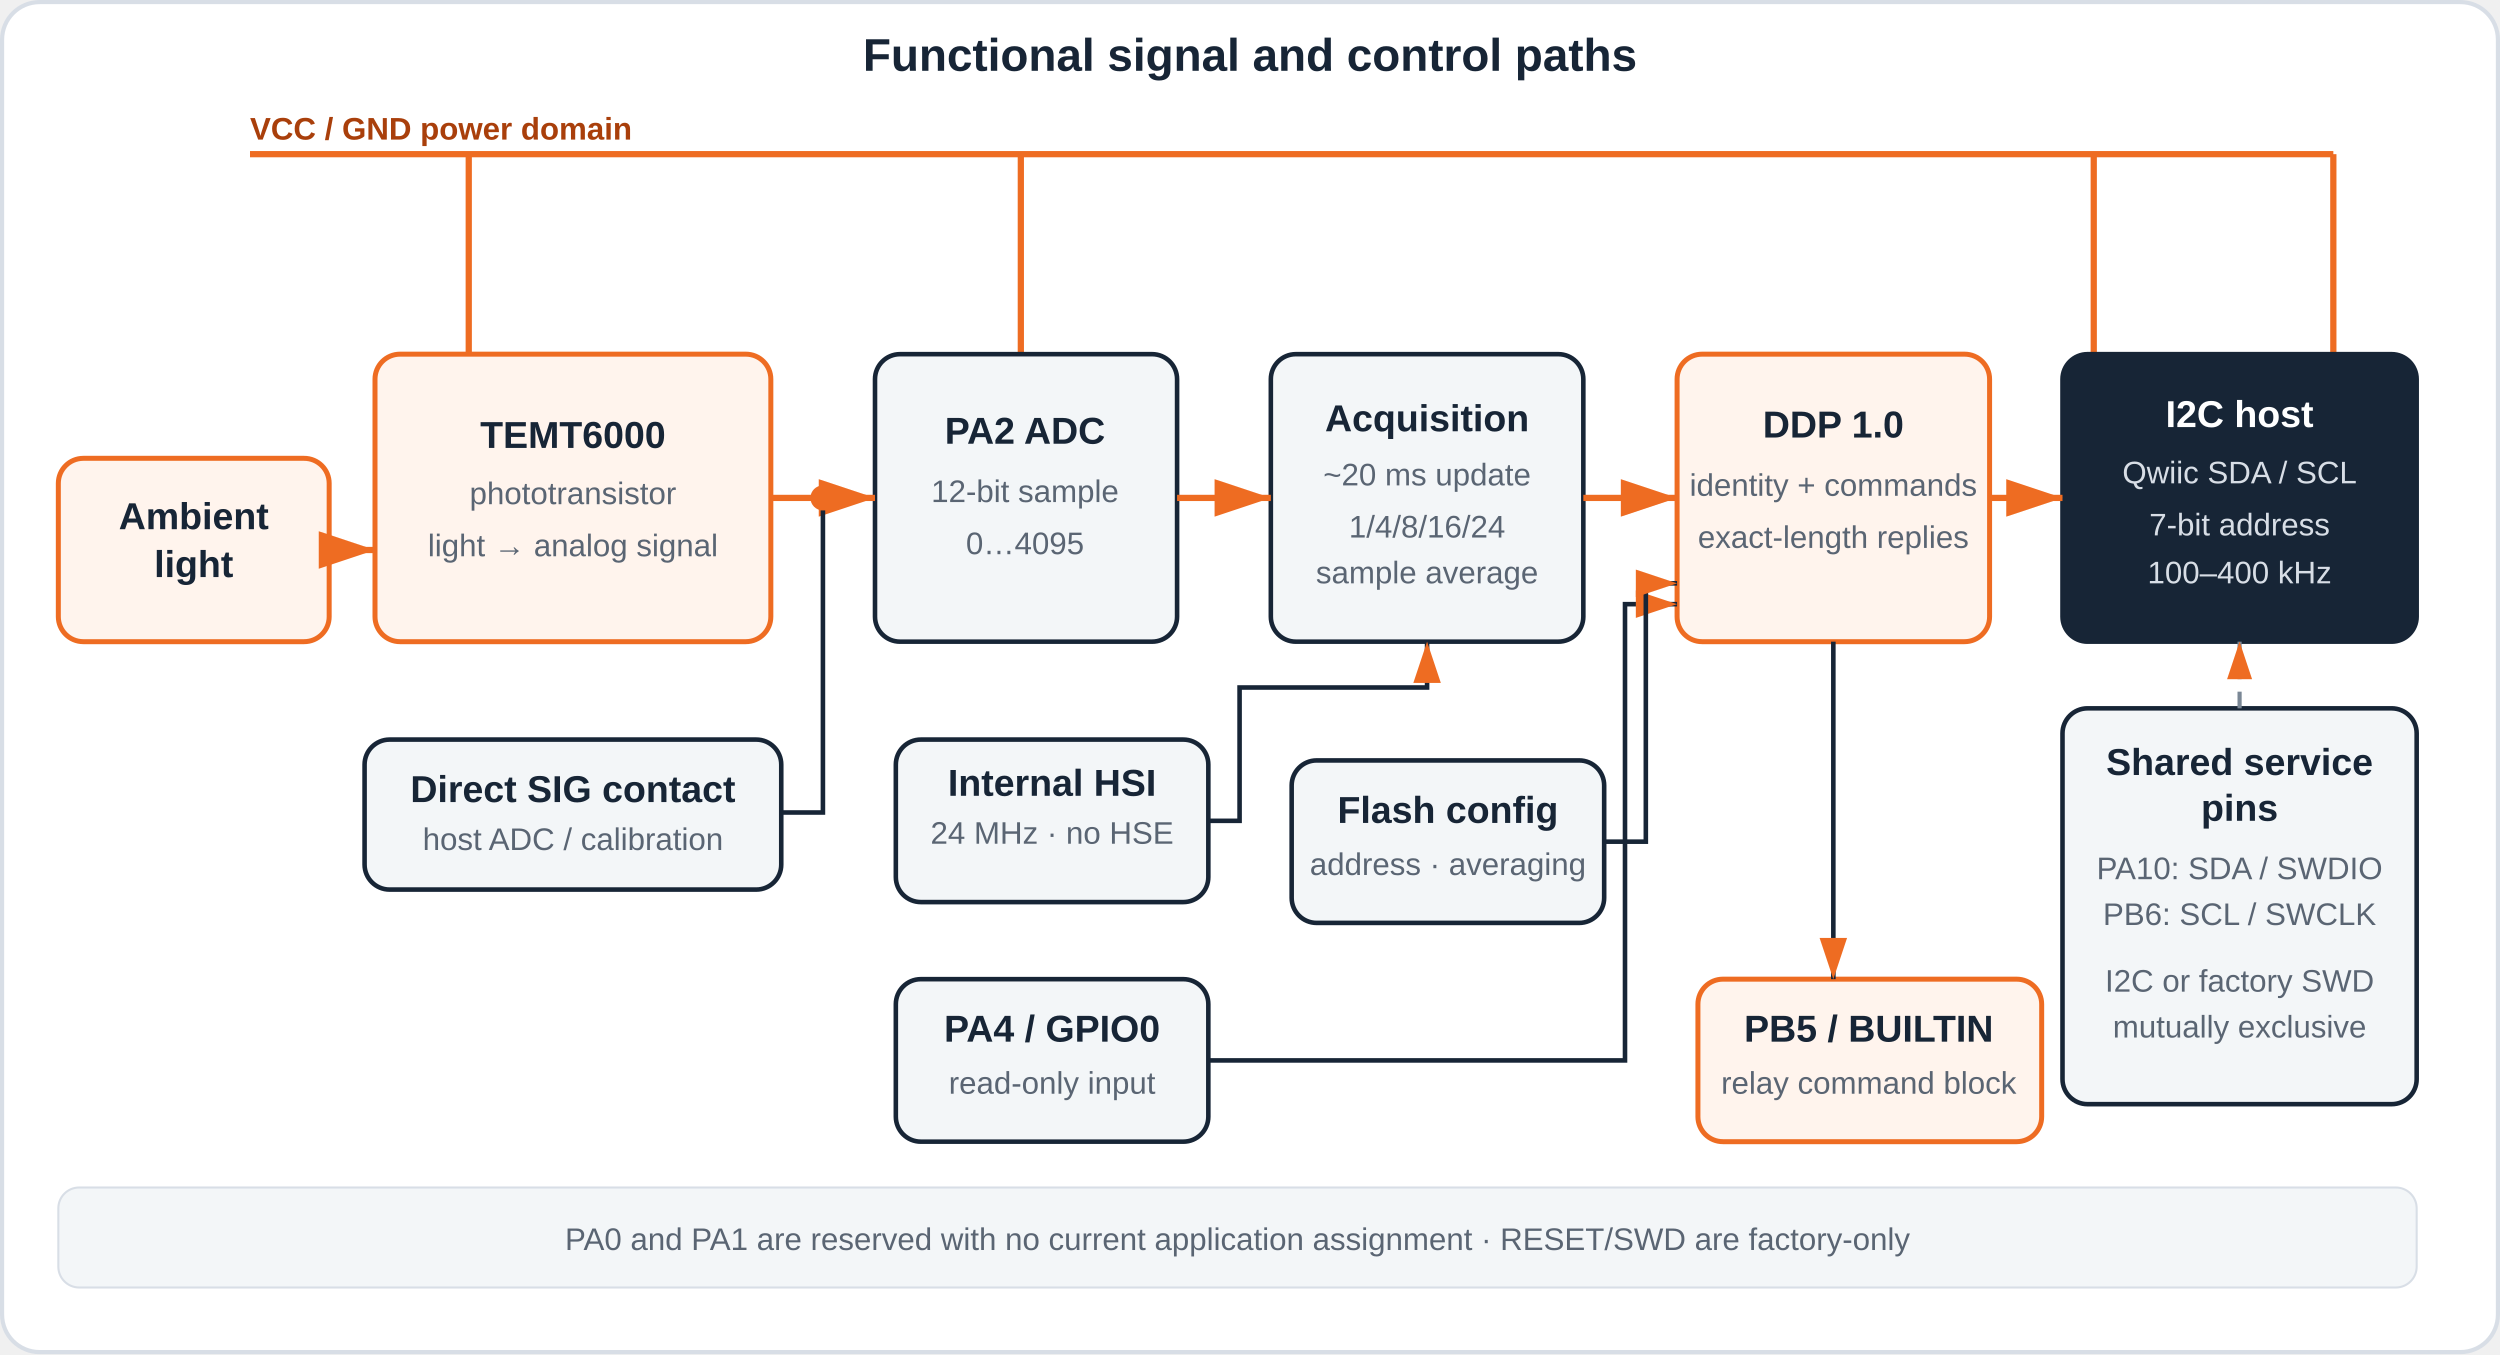
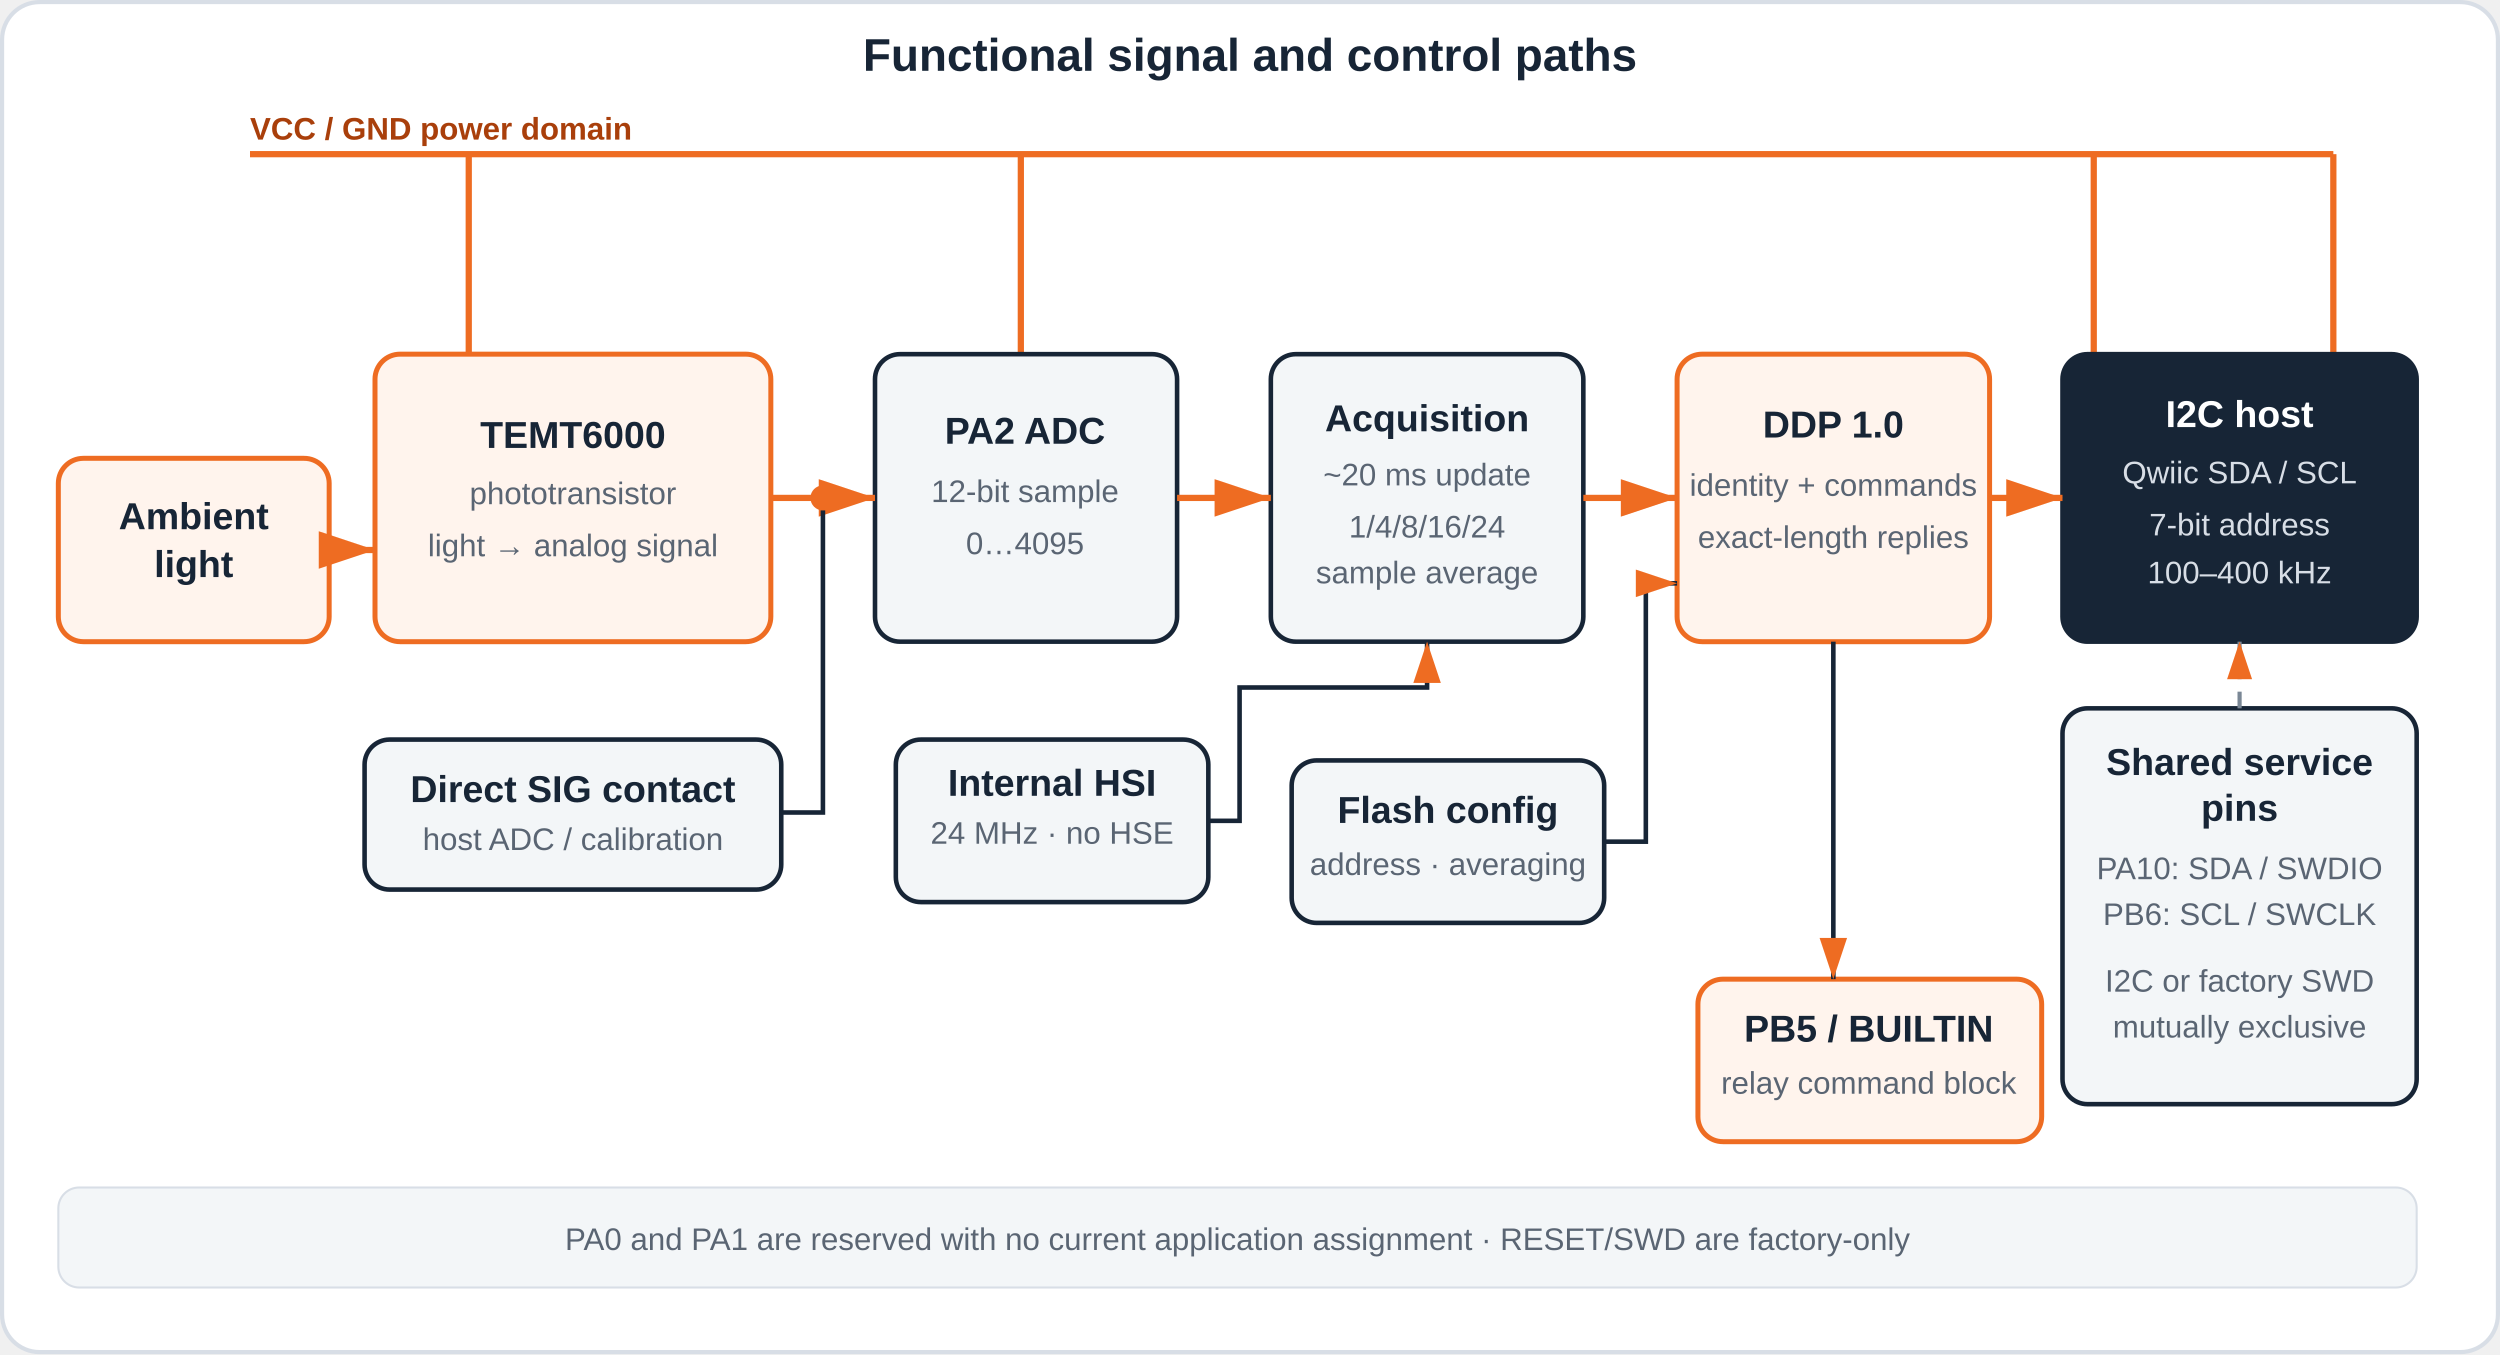
<svg xmlns="http://www.w3.org/2000/svg" width="1200" height="650" viewBox="0 0 1200 650" role="img" aria-labelledby="title desc">
  <defs>
    <marker id="arrow" markerWidth="10" markerHeight="10" refX="9" refY="3" orient="auto" markerUnits="strokeWidth">
      <path d="M0,0 L0,6 L9,3 z" fill="#ee6c22" />
    </marker>
    <style>
      .box { fill: #f3f6f8; stroke: #172536; stroke-width: 2.2; rx: 12; }
      .accent { fill: #fff4ed; stroke: #ee6c22; stroke-width: 2.4; rx: 12; }
      .host { fill: #172536; stroke: #172536; stroke-width: 2.2; rx: 12; }
      .title { fill: #172536; font: 700 22px Arial, sans-serif; text-anchor: middle; }
      .label { fill: #172536; font: 700 18px Arial, sans-serif; text-anchor: middle; }
      .small { fill: #5a6573; font: 15px Arial, sans-serif; text-anchor: middle; }
      .host-label { fill: #ffffff; font: 700 18px Arial, sans-serif; text-anchor: middle; }
      .host-small { fill: #d8dee6; font: 15px Arial, sans-serif; text-anchor: middle; }
      .flow { fill: none; stroke: #ee6c22; stroke-width: 3; marker-end: url(#arrow); }
      .signal { fill: none; stroke: #172536; stroke-width: 2.2; marker-end: url(#arrow); }
      .service { fill: none; stroke: #7a8795; stroke-width: 2; stroke-dasharray: 8 6; marker-end: url(#arrow); }
      .rail { fill: none; stroke: #ee6c22; stroke-width: 3; }
      .rail-label { fill: #a93f0b; font: 700 15px Arial, sans-serif; }
    </style>
  </defs>
  <rect x="1" y="1" width="1198" height="648" rx="18" fill="#ffffff" stroke="#d8dee6" stroke-width="2" />
  <text x="600" y="34" class="title">Functional signal and control paths</text>
  <path d="M120 74 H1120" class="rail" />
  <path d="M225 74 V170 M490 74 V170 M1005 74 V170 M1120 74 V170" class="rail" />
  <text x="120" y="67" class="rail-label">VCC / GND power domain</text>
  <rect x="28" y="220" width="130" height="88" class="accent" />
  <text x="93" y="254" class="label">Ambient</text>
  <text x="93" y="277" class="label">light</text>
  <rect x="180" y="170" width="190" height="138" class="accent" />
  <text x="275" y="215" class="label">TEMT6000</text>
  <text x="275" y="242" class="small">phototransistor</text>
  <text x="275" y="267" class="small">light → analog signal</text>
  <rect x="420" y="170" width="145" height="138" class="box" />
  <text x="492" y="213" class="label">PA2 ADC</text>
  <text x="492" y="241" class="small">12-bit sample</text>
  <text x="492" y="266" class="small">0…4095</text>
  <rect x="610" y="170" width="150" height="138" class="box" />
  <text x="685" y="207" class="label">Acquisition</text>
  <text x="685" y="233" class="small">~20 ms update</text>
  <text x="685" y="258" class="small">1/4/8/16/24</text>
  <text x="685" y="280" class="small">sample average</text>
  <rect x="805" y="170" width="150" height="138" class="accent" />
  <text x="880" y="210" class="label">DDP 1.0</text>
  <text x="880" y="238" class="small">identity + commands</text>
  <text x="880" y="263" class="small">exact-length replies</text>
  <rect x="990" y="170" width="170" height="138" class="host" />
  <text x="1075" y="205" class="host-label">I2C host</text>
  <text x="1075" y="232" class="host-small">Qwiic SDA / SCL</text>
  <text x="1075" y="257" class="host-small">7-bit address</text>
  <text x="1075" y="280" class="host-small">100–400 kHz</text>
  <path d="M158 264 H180" class="flow" />
  <path d="M370 239 H420" class="flow" />
  <path d="M565 239 H610" class="flow" />
  <path d="M760 239 H805" class="flow" />
  <path d="M955 239 H990" class="flow" />
  <circle cx="395" cy="239" r="6" fill="#ee6c22" />
  <path d="M395 245 V390 H275" class="signal" />
  <rect x="175" y="355" width="200" height="72" class="box" />
  <text x="275" y="385" class="label">Direct SIG contact</text>
  <text x="275" y="408" class="small">host ADC / calibration</text>
-   <rect x="430" y="470" width="150" height="78" class="box" />
-   <text x="505" y="500" class="label">PA4 / GPIO0</text>
-   <text x="505" y="525" class="small">read-only input</text>
-   <path d="M580 509 H780 V290 H805" class="signal" />
  <rect x="620" y="365" width="150" height="78" class="box" />
  <text x="695" y="395" class="label">Flash config</text>
  <text x="695" y="420" class="small">address · averaging</text>
  <path d="M770 404 H790 V280 H805" class="signal" />
  <rect x="430" y="355" width="150" height="78" class="box" />
  <text x="505" y="382" class="label">Internal HSI</text>
  <text x="505" y="405" class="small">24 MHz · no HSE</text>
  <path d="M580 394 H595 V330 H685 V308" class="signal" />
  <rect x="815" y="470" width="165" height="78" class="accent" />
  <text x="897" y="500" class="label">PB5 / BUILTIN</text>
  <text x="897" y="525" class="small">relay command block</text>
  <path d="M880 308 V470" class="signal" />
  <rect x="990" y="340" width="170" height="190" class="box" />
  <text x="1075" y="372" class="label">Shared service</text>
  <text x="1075" y="394" class="label">pins</text>
  <text x="1075" y="422" class="small">PA10: SDA / SWDIO</text>
  <text x="1075" y="444" class="small">PB6: SCL / SWCLK</text>
  <text x="1075" y="476" class="small">I2C or factory SWD</text>
  <text x="1075" y="498" class="small">mutually exclusive</text>
  <path d="M1075 340 V308" class="service" />
  <rect x="28" y="570" width="1132" height="48" rx="10" fill="#f3f6f8" stroke="#d8dee6" />
  <text x="594" y="600" class="small">PA0 and PA1 are reserved with no current application assignment · RESET/SWD are factory-only</text>
</svg>
